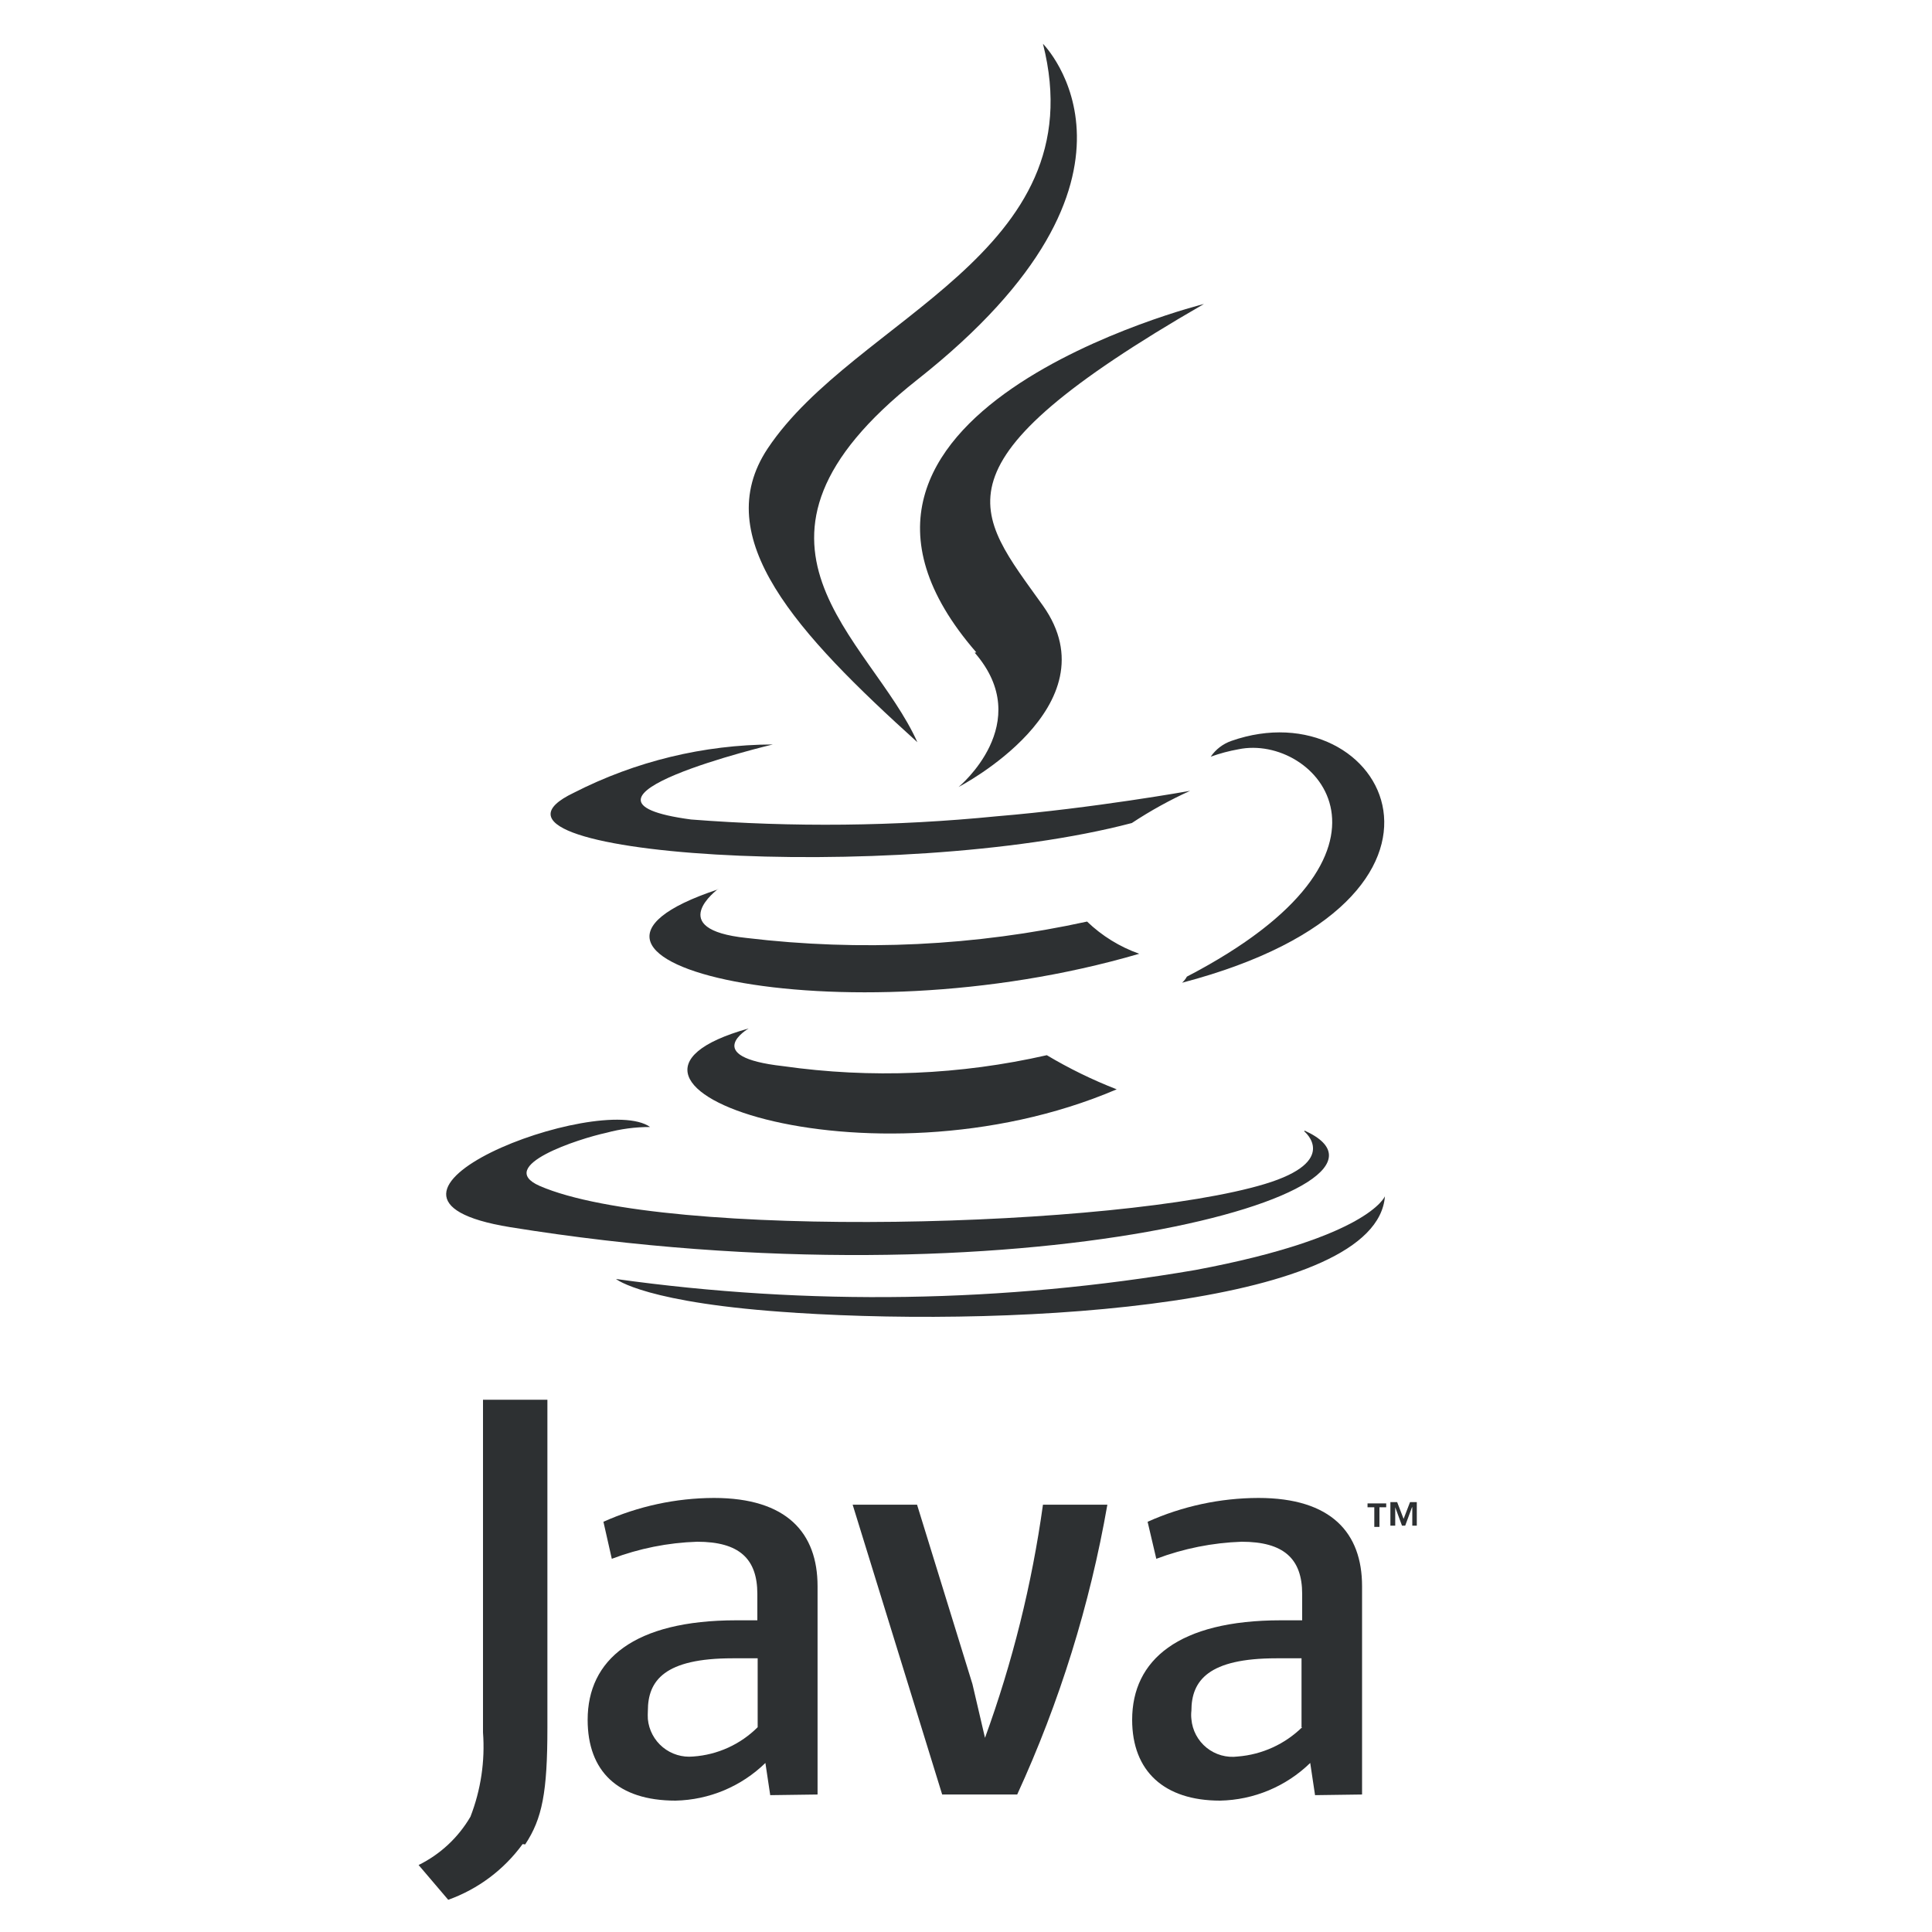
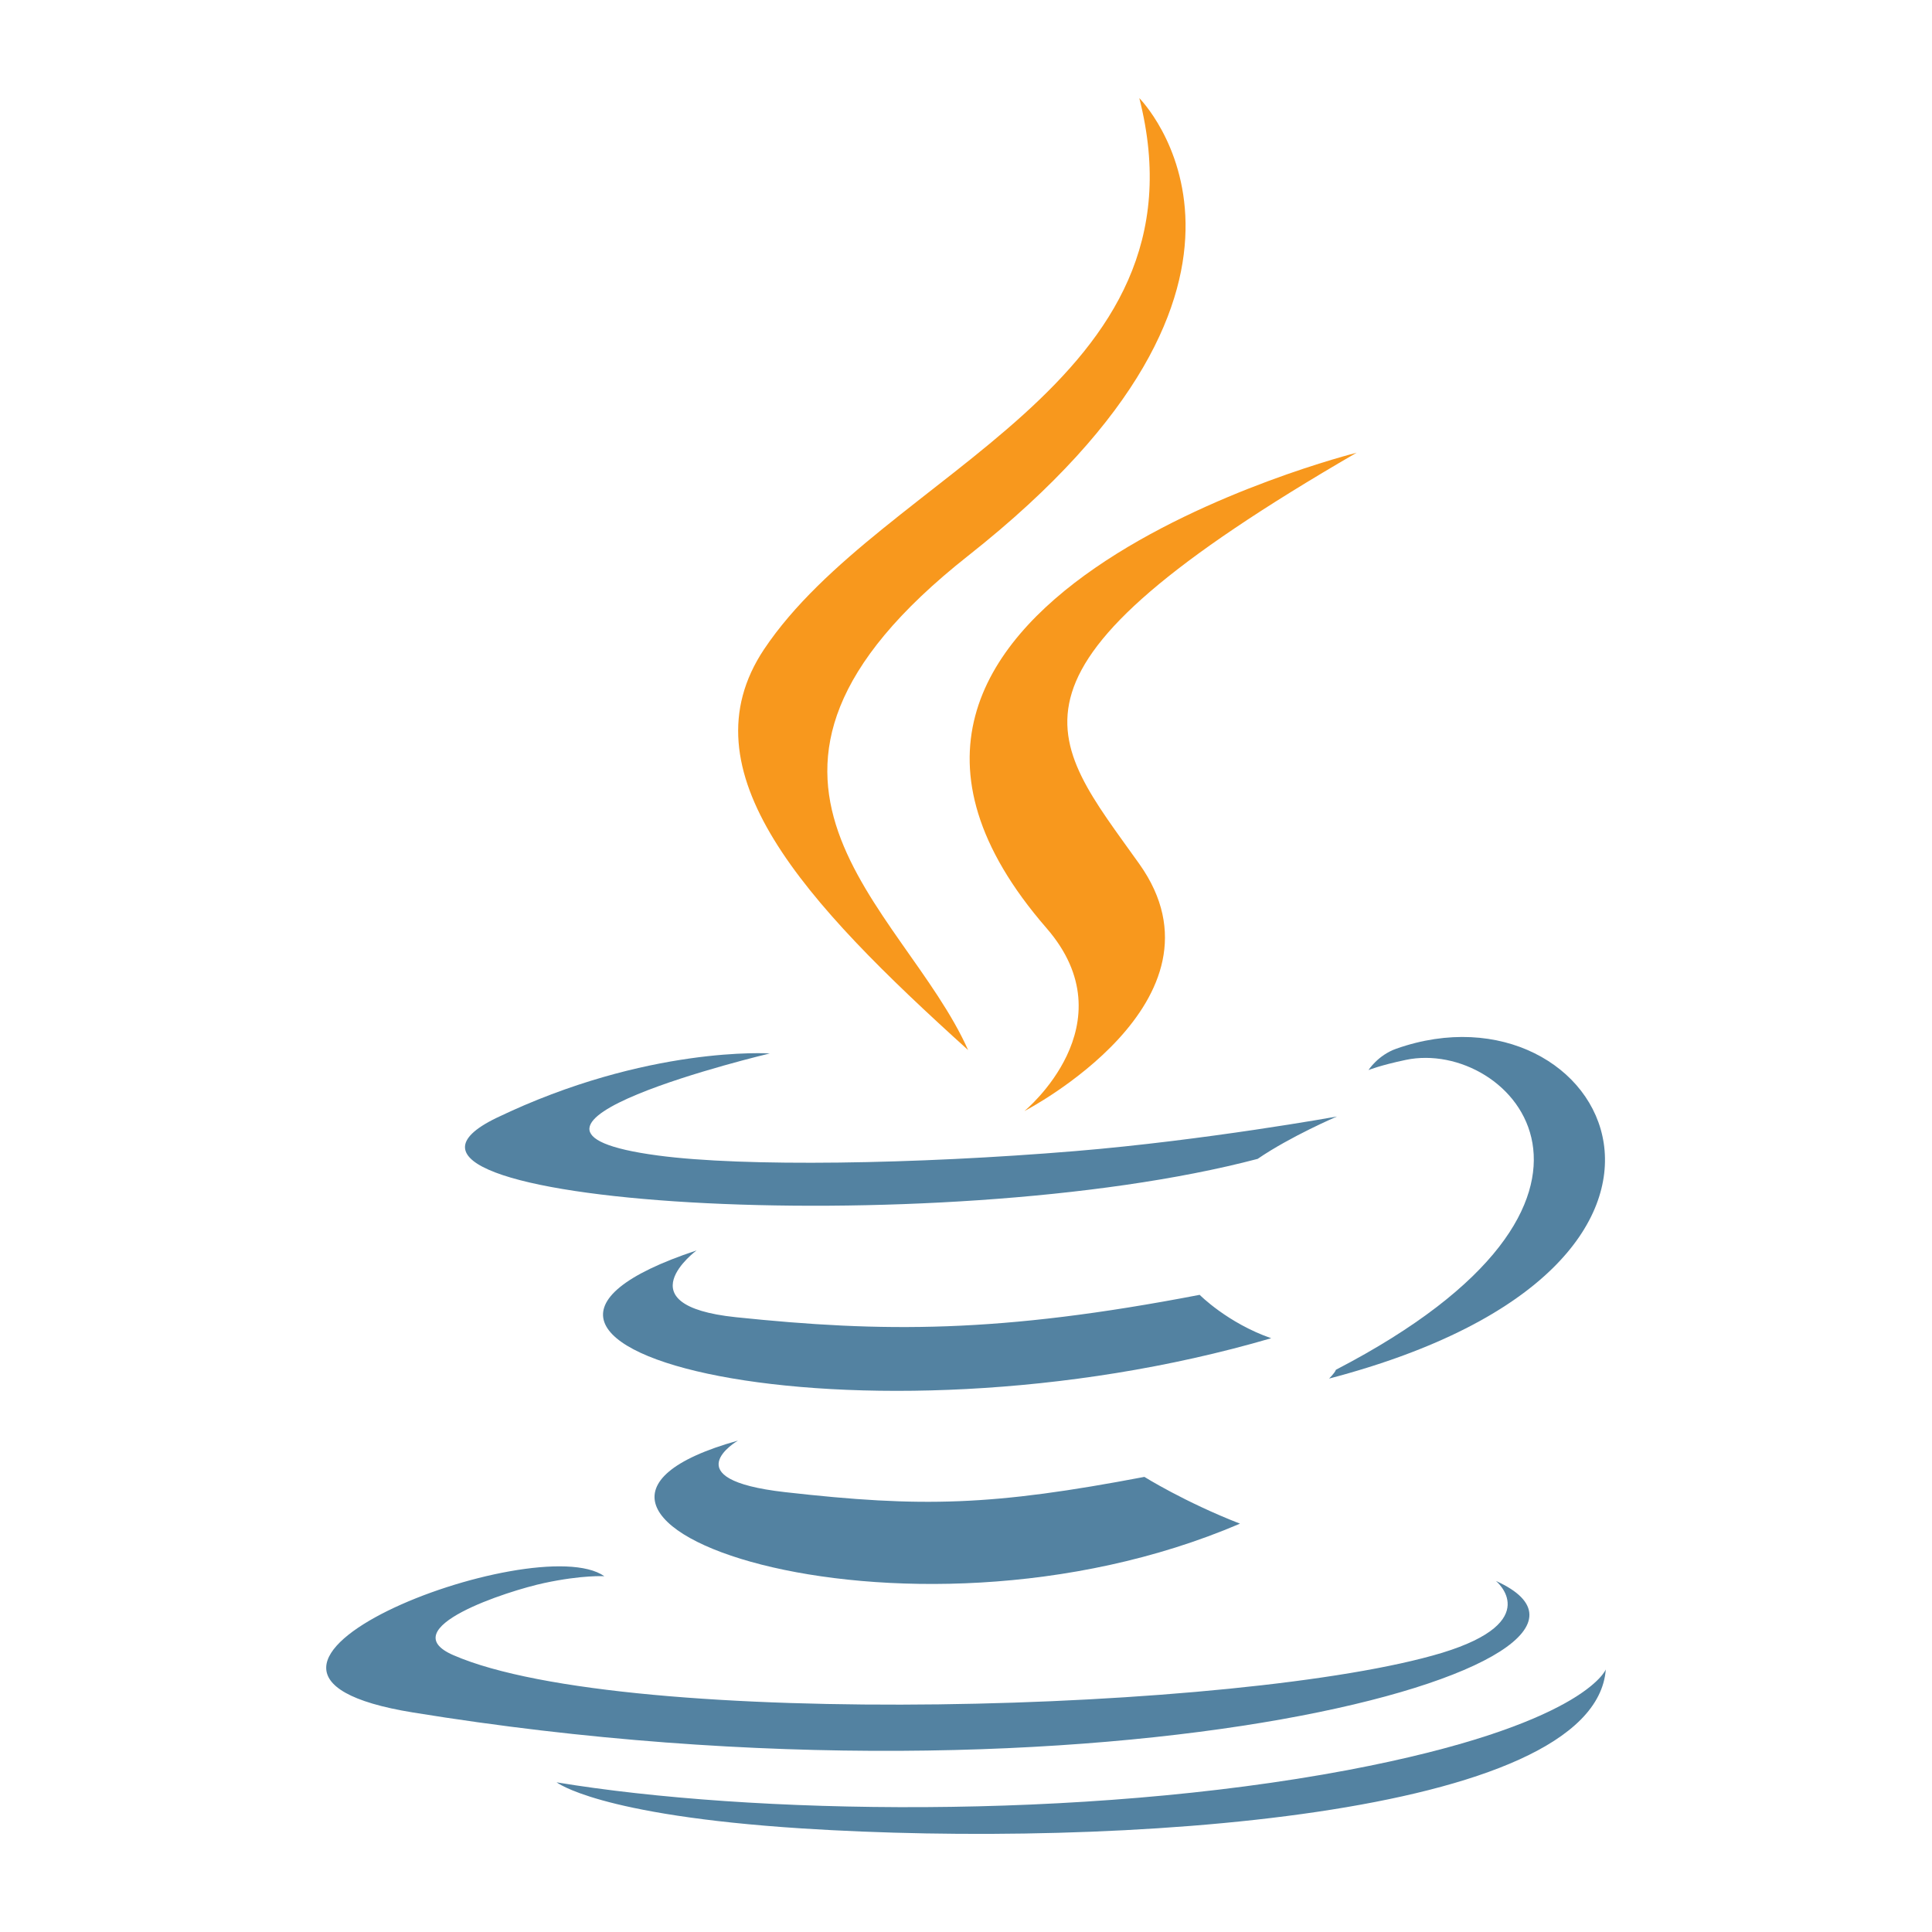
- <svg xmlns="http://www.w3.org/2000/svg" id="Calque_1" data-name="Calque 1" viewBox="0 0 60 60">
-   <defs>
-     <style>.cls-1{fill:#2d3032;}</style>
-   </defs>
-   <g id="Groupe_6110" data-name="Groupe 6110">
-     <path id="Tracé_10176" data-name="Tracé 10176" class="cls-1" d="M23.25,31.94s-1.52.88,1.07,1.17a22.57,22.57,0,0,0,8.19-.34,14.52,14.52,0,0,0,2.17,1.06c-7.74,3.31-17.51-.19-11.43-1.89Z" />
-     <path id="Tracé_10177" data-name="Tracé 10177" class="cls-1" d="M22.3,27.61s-1.7,1.25.89,1.52a31.82,31.82,0,0,0,10.57-.51,4.51,4.51,0,0,0,1.62,1c-9.36,2.74-19.78.22-13.08-2Z" />
-     <path id="Tracé_10178" data-name="Tracé 10178" class="cls-1" d="M30.27,20.27c1.91,2.19-.5,4.17-.5,4.17s4.84-2.5,2.62-5.63c-2.08-2.92-3.67-4.37,5-9.37,0,0-13.53,3.38-7.07,10.82Z" />
-     <path id="Tracé_10179" data-name="Tracé 10179" class="cls-1" d="M40.51,35.14s1.12.92-1.23,1.63c-4.47,1.35-18.6,1.76-22.52.06-1.41-.62,1.23-1.47,2.07-1.65A5.16,5.16,0,0,1,20.19,35c-1.57-1.11-10.14,2.17-4.35,3.11,15.78,2.55,28.76-1.16,24.67-3Z" />
-     <path id="Tracé_10180" data-name="Tracé 10180" class="cls-1" d="M24,23.12s-7.18,1.71-2.54,2.33a53.83,53.83,0,0,0,9.5-.1c3-.25,6-.79,6-.79a13.08,13.08,0,0,0-1.81,1c-7.3,1.92-21.39,1-17.33-.94A13.69,13.69,0,0,1,24,23.12Z" />
-     <path id="Tracé_10181" data-name="Tracé 10181" class="cls-1" d="M36.86,30.33c7.42-3.86,4-7.56,1.6-7.06a5.2,5.2,0,0,0-.86.23,1.29,1.29,0,0,1,.64-.49c4.73-1.66,8.37,4.91-1.53,7.51a.7.7,0,0,0,.15-.19Z" />
-     <path id="Tracé_10182" data-name="Tracé 10182" class="cls-1" d="M32.39,1.36s4.11,4.11-3.9,10.43c-6.42,5.07-1.46,8,0,11.26-3.74-3.38-6.49-6.35-4.65-9.12C26.55,9.86,34.05,7.89,32.39,1.36Z" />
-     <path id="Tracé_10183" data-name="Tracé 10183" class="cls-1" d="M24.7,40.77c7.12.46,18.06-.25,18.31-3.62,0,0-.49,1.28-5.88,2.29a58.54,58.54,0,0,1-18,.28s.91.76,5.59,1.05Z" />
-     <path id="Tracé_10184" data-name="Tracé 10184" class="cls-1" d="M42.68,46.81h-.21v-.12h.58v.12h-.21v.61h-.16Zm1.17,0h0l-.21.57h-.1l-.21-.57h0v.57h-.15v-.73h.21l.2.52.2-.52H44v.73h-.14v-.57Z" />
-     <path id="Tracé_10185" data-name="Tracé 10185" class="cls-1" d="M23.53,53.64a3.14,3.14,0,0,1-2,.91,1.29,1.29,0,0,1-1.41-1.16,2.35,2.35,0,0,1,0-.26c0-.94.52-1.63,2.63-1.63h.78v2.14Zm1.86,2.09V49.26c0-1.65-.95-2.74-3.22-2.74a8.46,8.46,0,0,0-3.43.74L19,48.41a8.22,8.22,0,0,1,2.65-.53c1.31,0,1.87.53,1.87,1.62v.82h-.65c-3.19,0-4.62,1.23-4.62,3.09,0,1.6.94,2.51,2.73,2.51a4.12,4.12,0,0,0,2.79-1.17l.15,1Z" />
-     <path id="Tracé_10186" data-name="Tracé 10186" class="cls-1" d="M31.57,55.73H29.26l-2.78-9h2l1.72,5.57.39,1.67a35.35,35.35,0,0,0,1.8-7.24h2a36.68,36.68,0,0,1-2.8,9Z" />
-     <path id="Tracé_10187" data-name="Tracé 10187" class="cls-1" d="M40.44,53.64a3.22,3.22,0,0,1-2,.91A1.28,1.28,0,0,1,37,53.39a1.13,1.13,0,0,1,0-.26c0-.94.53-1.63,2.64-1.63h.78v2.14Zm1.86,2.09V49.26c0-1.65-.95-2.74-3.22-2.74a8.47,8.47,0,0,0-3.44.74l.27,1.15a8.33,8.33,0,0,1,2.65-.53c1.31,0,1.88.53,1.88,1.62v.82h-.66c-3.18,0-4.62,1.23-4.62,3.09,0,1.6,1,2.51,2.73,2.51a4.13,4.13,0,0,0,2.8-1.17l.15,1Z" />
-     <path id="Tracé_10188" data-name="Tracé 10188" class="cls-1" d="M16.23,57.27A4.9,4.9,0,0,1,13.92,59L13,57.92a3.82,3.82,0,0,0,1.61-1.5A6,6,0,0,0,15,53.8V43.47h2V53.66c0,2-.16,2.82-.69,3.62Z" />
+ <svg xmlns="http://www.w3.org/2000/svg" height="512px" style="enable-background:new 0 0 512 512;" version="1.1" viewBox="0 0 512 512" width="512px" xml:space="preserve">
+   <g id="_x31_81-java">
+     <g>
+       <path d="M333.283,307.117c8.807-6.02,21.023-11.23,21.023-11.23s-34.768,6.29-69.357,9.165    c-42.315,3.503-87.775,4.221-110.595,1.167c-53.996-7.187,29.647-27.044,29.647-27.044s-32.433-2.154-72.413,17.07    C84.422,319.066,248.383,329.487,333.283,307.117z" style="fill:#5382A1;" />
+       <path d="M256.56,278.277c-17.07-38.362-74.659-72.054,0-130.99C349.727,73.797,301.93,26,301.93,26    c19.316,75.917-67.92,98.917-99.456,146.084C181.001,204.337,212.986,238.927,256.56,278.277z" style="fill:#F8981D;" />
+       <path d="M359.518,119.975c0.09,0-157.403,39.351-82.205,125.958c22.191,25.516-5.84,48.516-5.84,48.516    s56.332-29.108,30.457-65.495C277.762,194.993,259.254,178.103,359.518,119.975z" style="fill:#F8981D;" />
+       <path d="M354.039,362.999c-0.449,1.078-1.797,2.247-1.797,2.336    c115.266-30.277,72.861-106.824,17.787-87.416c-4.852,1.707-7.365,5.66-7.365,5.66s3.053-1.259,9.883-2.696    C400.396,275.044,440.377,318.168,354.039,362.999L354.039,362.999z" style="fill:#5382A1;" />
+       <path d="M396.443,418.971c0,0,13.027,10.692-14.285,19.047c-52.018,15.722-216.339,20.483-261.979,0.63    c-16.441-7.099,14.374-17.072,24.078-19.137c10.061-2.157,15.901-1.799,15.901-1.799c-18.238-12.847-117.963,25.247-50.671,36.119    C292.945,483.657,444.061,440.443,396.443,418.971L396.443,418.971z" style="fill:#5382A1;" />
+       <path d="M195.557,381.776c-70.706,19.766,43.035,60.555,133.055,22.011    c-14.732-5.748-25.334-12.397-25.334-12.397c-40.16,7.637-58.756,8.175-95.233,4.043    C177.948,392.019,195.557,381.776,195.557,381.776L195.557,381.776z" style="fill:#5382A1;" />
+       <path d="M357.092,469.103c-70.705,13.296-157.941,11.771-209.602,3.233c0-0.088,10.602,8.716,65.046,12.22    c82.834,5.302,210.051-2.966,213.016-42.136C425.553,442.42,419.803,457.245,357.092,469.103L357.092,469.103z" style="fill:#5382A1;" />
+       <path d="M317.922,343.144c-53.188,10.243-84.003,9.973-122.904,5.93    c-30.098-3.145-10.422-17.698-10.422-17.698c-77.982,25.874,43.304,55.164,152.281,23.269    C325.289,350.601,317.922,343.144,317.922,343.144z" style="fill:#5382A1;" />
+     </g>
  </g>
+   <g id="Layer_1" />
</svg>
